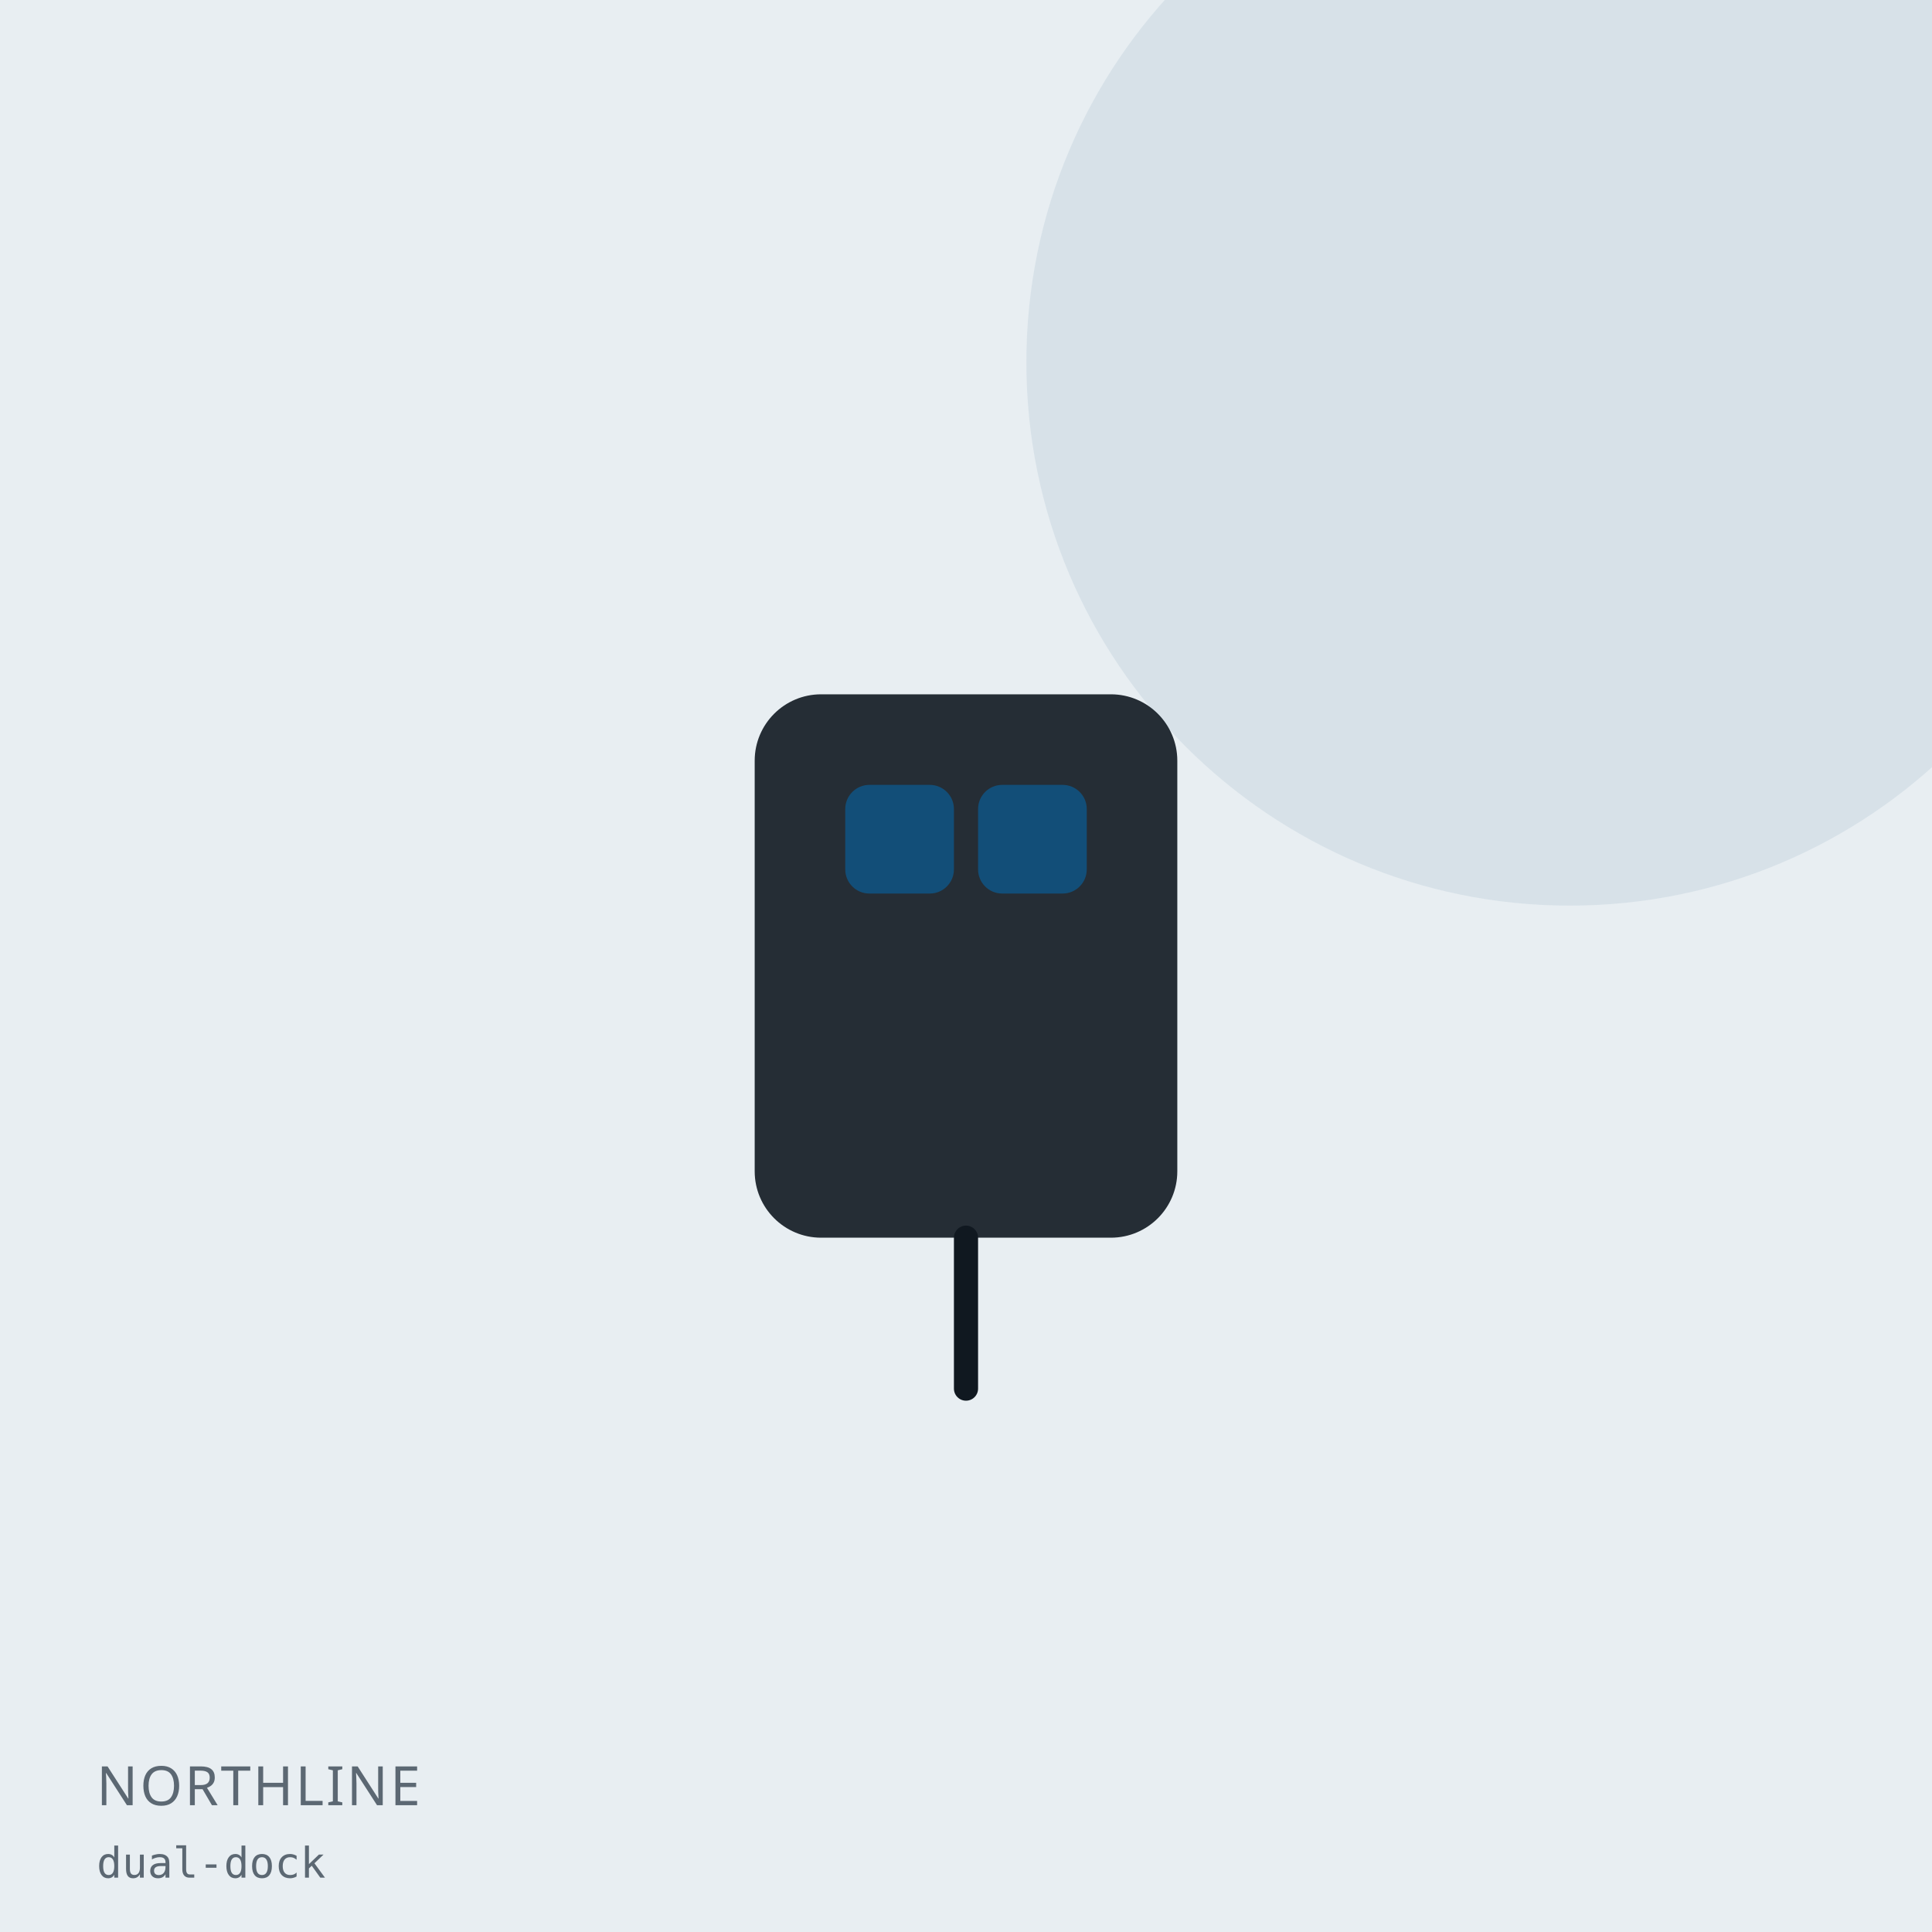
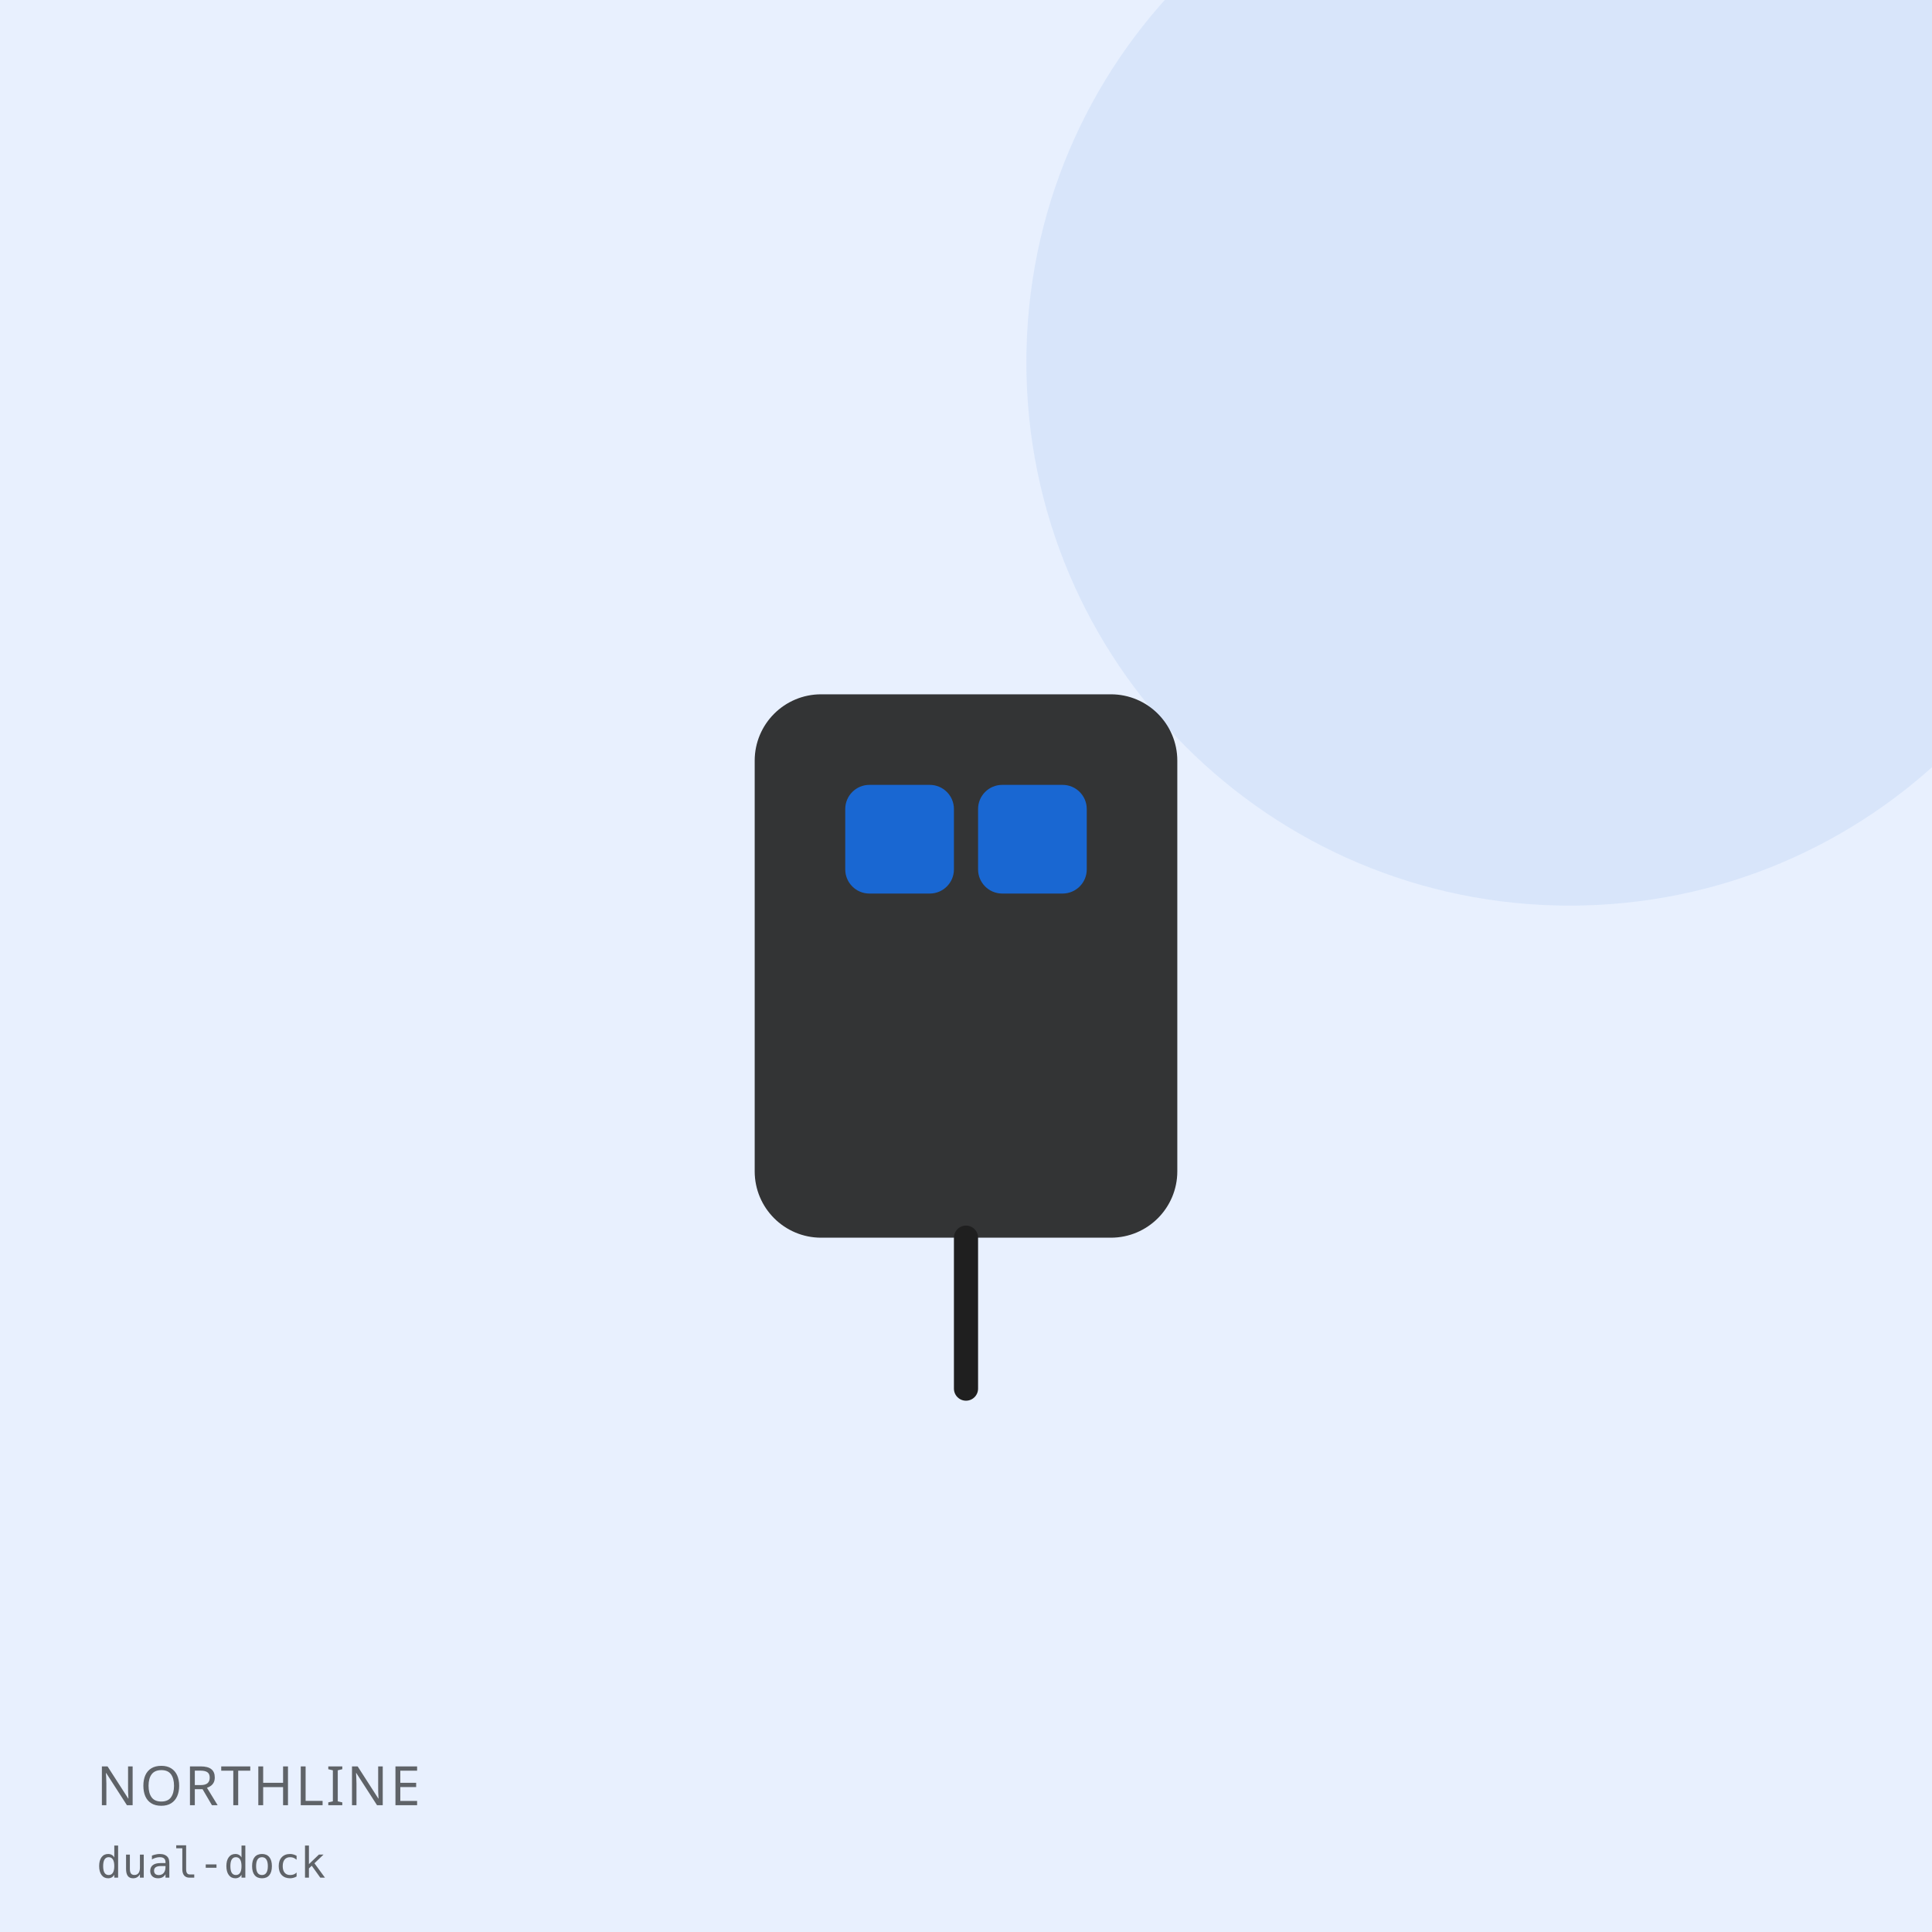
<svg xmlns="http://www.w3.org/2000/svg" viewBox="0 0 640 640" role="img" aria-label="Dual Dock">
-   <rect width="640" height="640" fill="#E8EEF2" />
-   <circle cx="520" cy="120" r="180" fill="#124E78" opacity="0.08" />
-   <rect x="250" y="230" width="140" height="180" rx="22" fill="#101820" opacity="0.9" />
-   <rect x="280" y="260" width="36" height="36" rx="8" fill="#124E78" />
-   <rect x="324" y="260" width="36" height="36" rx="8" fill="#124E78" />
-   <path d="M320 410v50" stroke="#101820" stroke-width="8" stroke-linecap="round" />
-   <text x="32" y="598" font-family="system-ui, sans-serif" font-size="18" fill="#5C6873" letter-spacing="0.04em">NORTHLINE</text>
-   <text x="32" y="622" font-family="ui-monospace, monospace" font-size="14" fill="#5C6873">dual-dock</text>
+   <rect width="640" height="640" fill="#E8F0FE" />
+   <circle cx="520" cy="120" r="180" fill="#1967D2" opacity="0.08" />
+   <rect x="250" y="230" width="140" height="180" rx="22" fill="#1F1F1F" opacity="0.9" />
+   <rect x="280" y="260" width="36" height="36" rx="8" fill="#1967D2" />
+   <rect x="324" y="260" width="36" height="36" rx="8" fill="#1967D2" />
+   <path d="M320 410v50" stroke="#1F1F1F" stroke-width="8" stroke-linecap="round" />
+   <text x="32" y="598" font-family="system-ui, sans-serif" font-size="18" fill="#5F6368" letter-spacing="0.04em">NORTHLINE</text>
+   <text x="32" y="622" font-family="ui-monospace, monospace" font-size="14" fill="#5F6368">dual-dock</text>
</svg>
